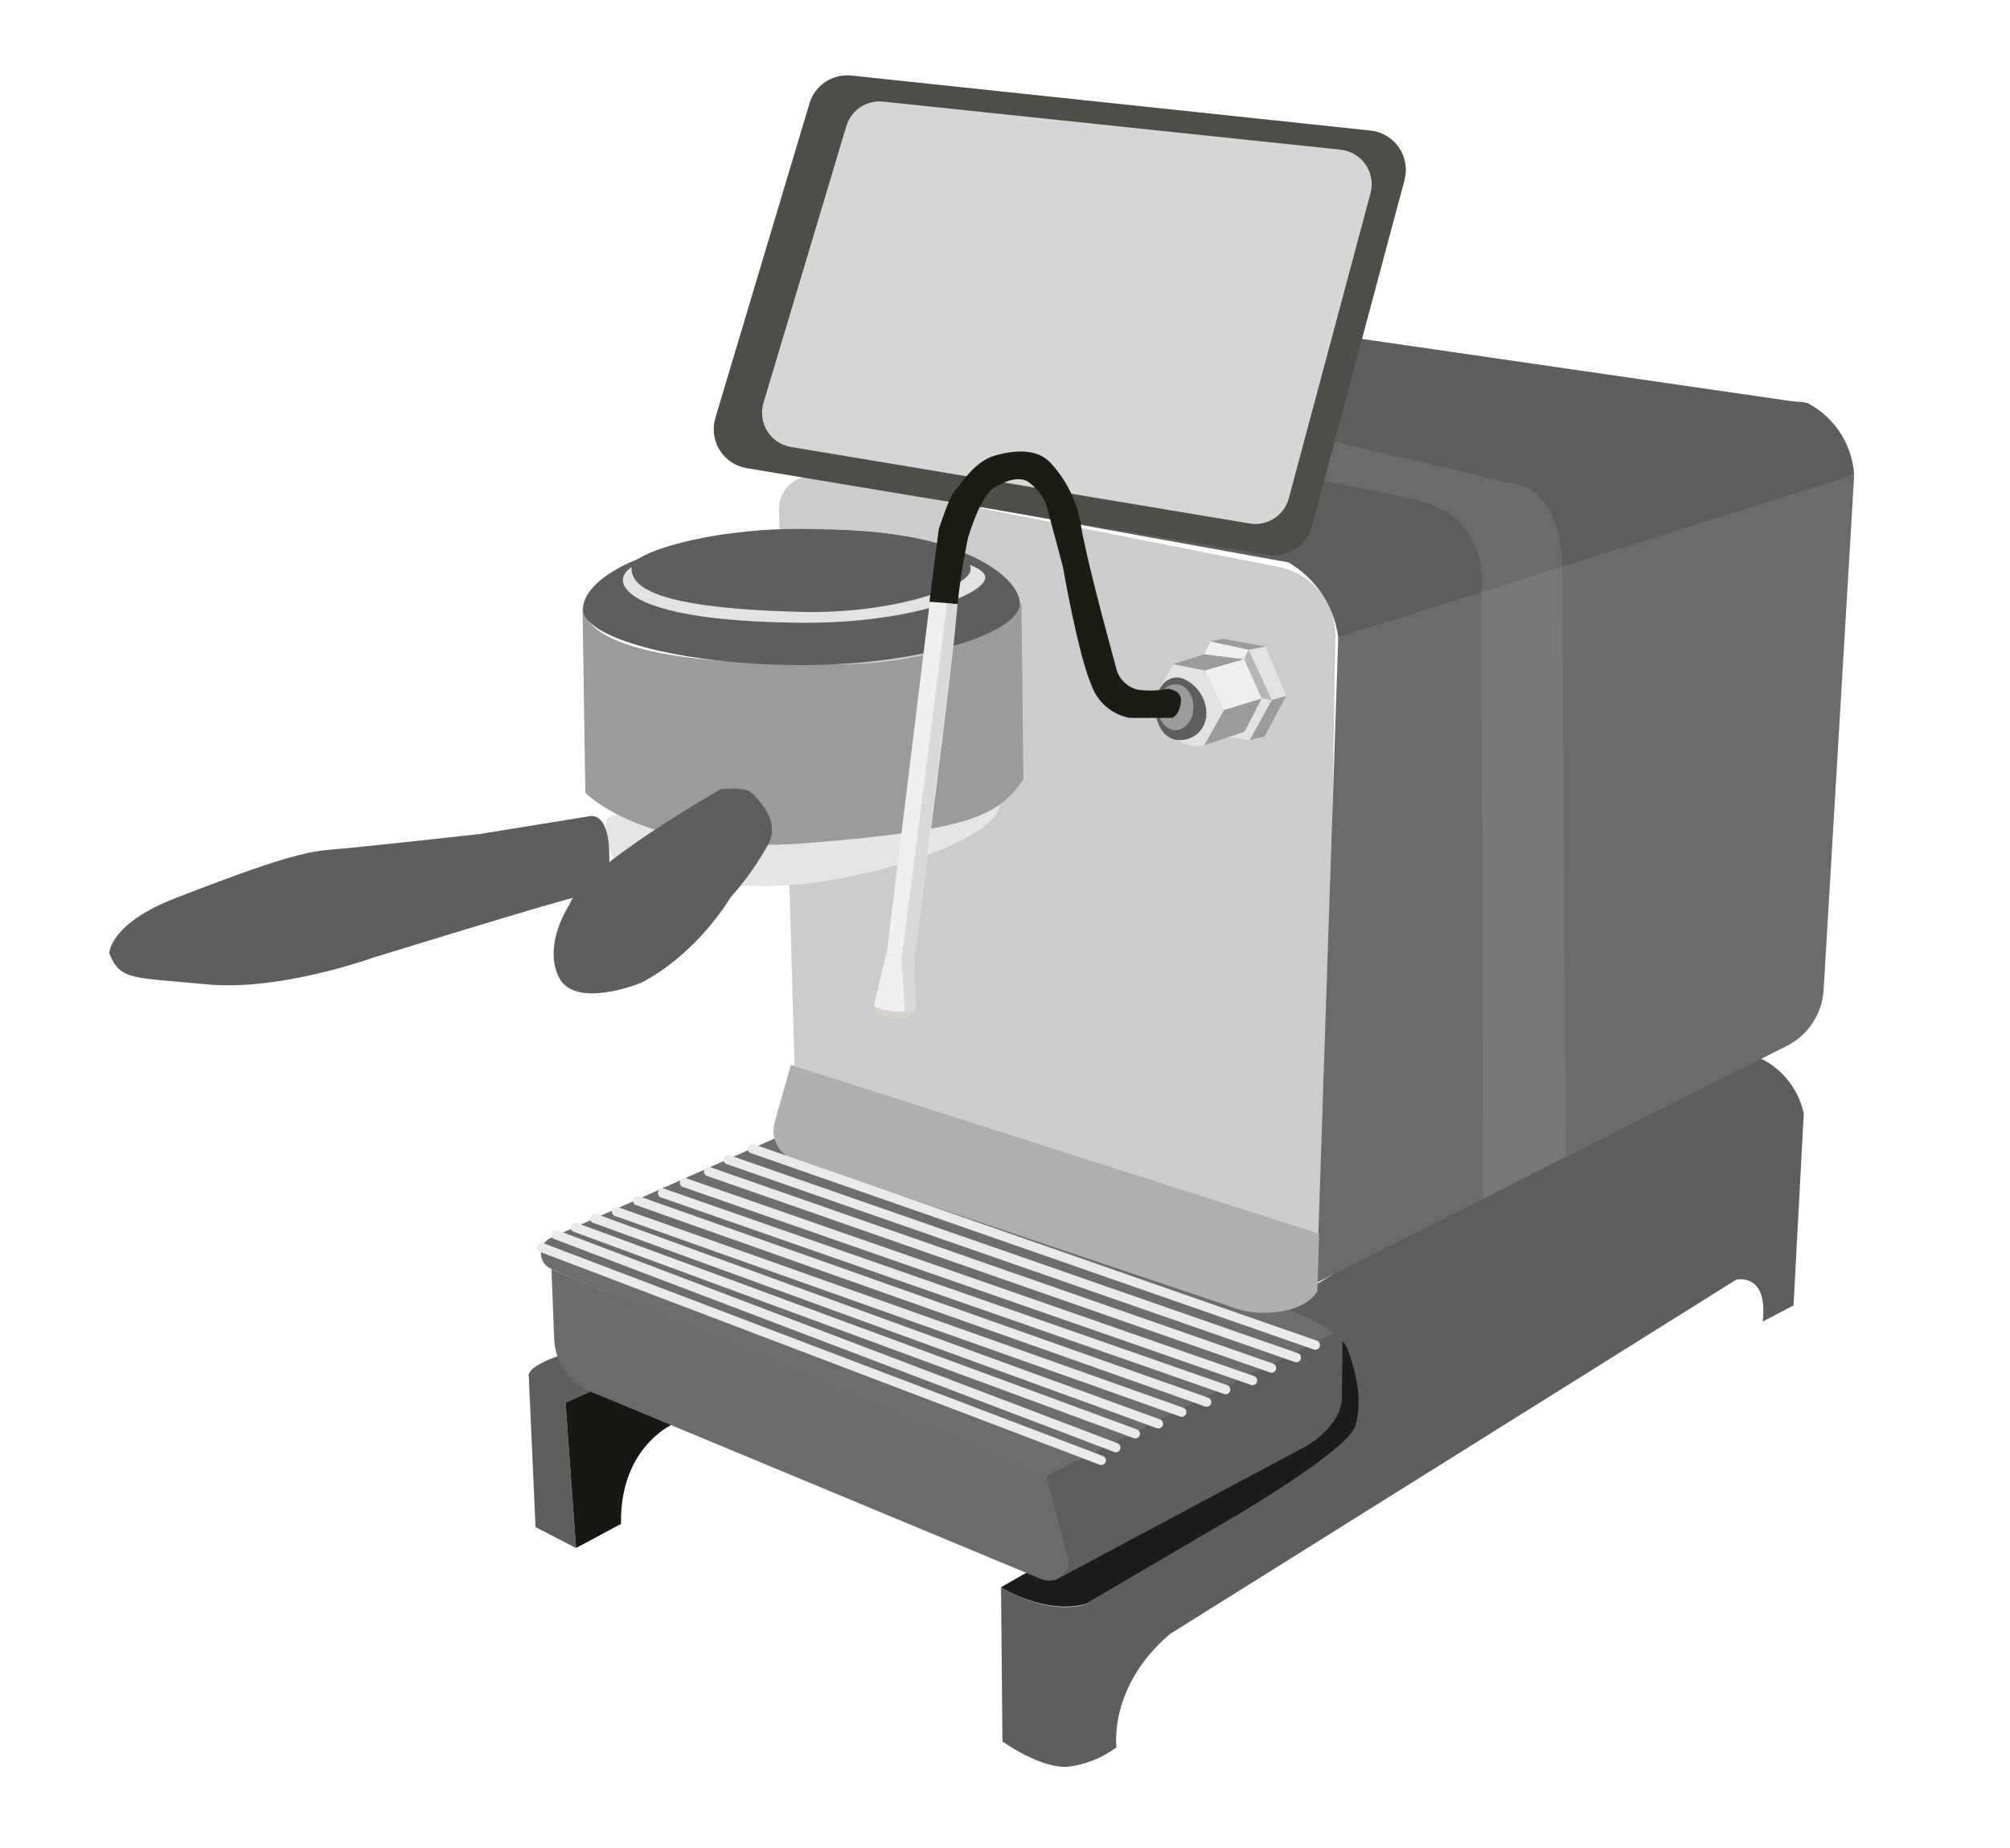
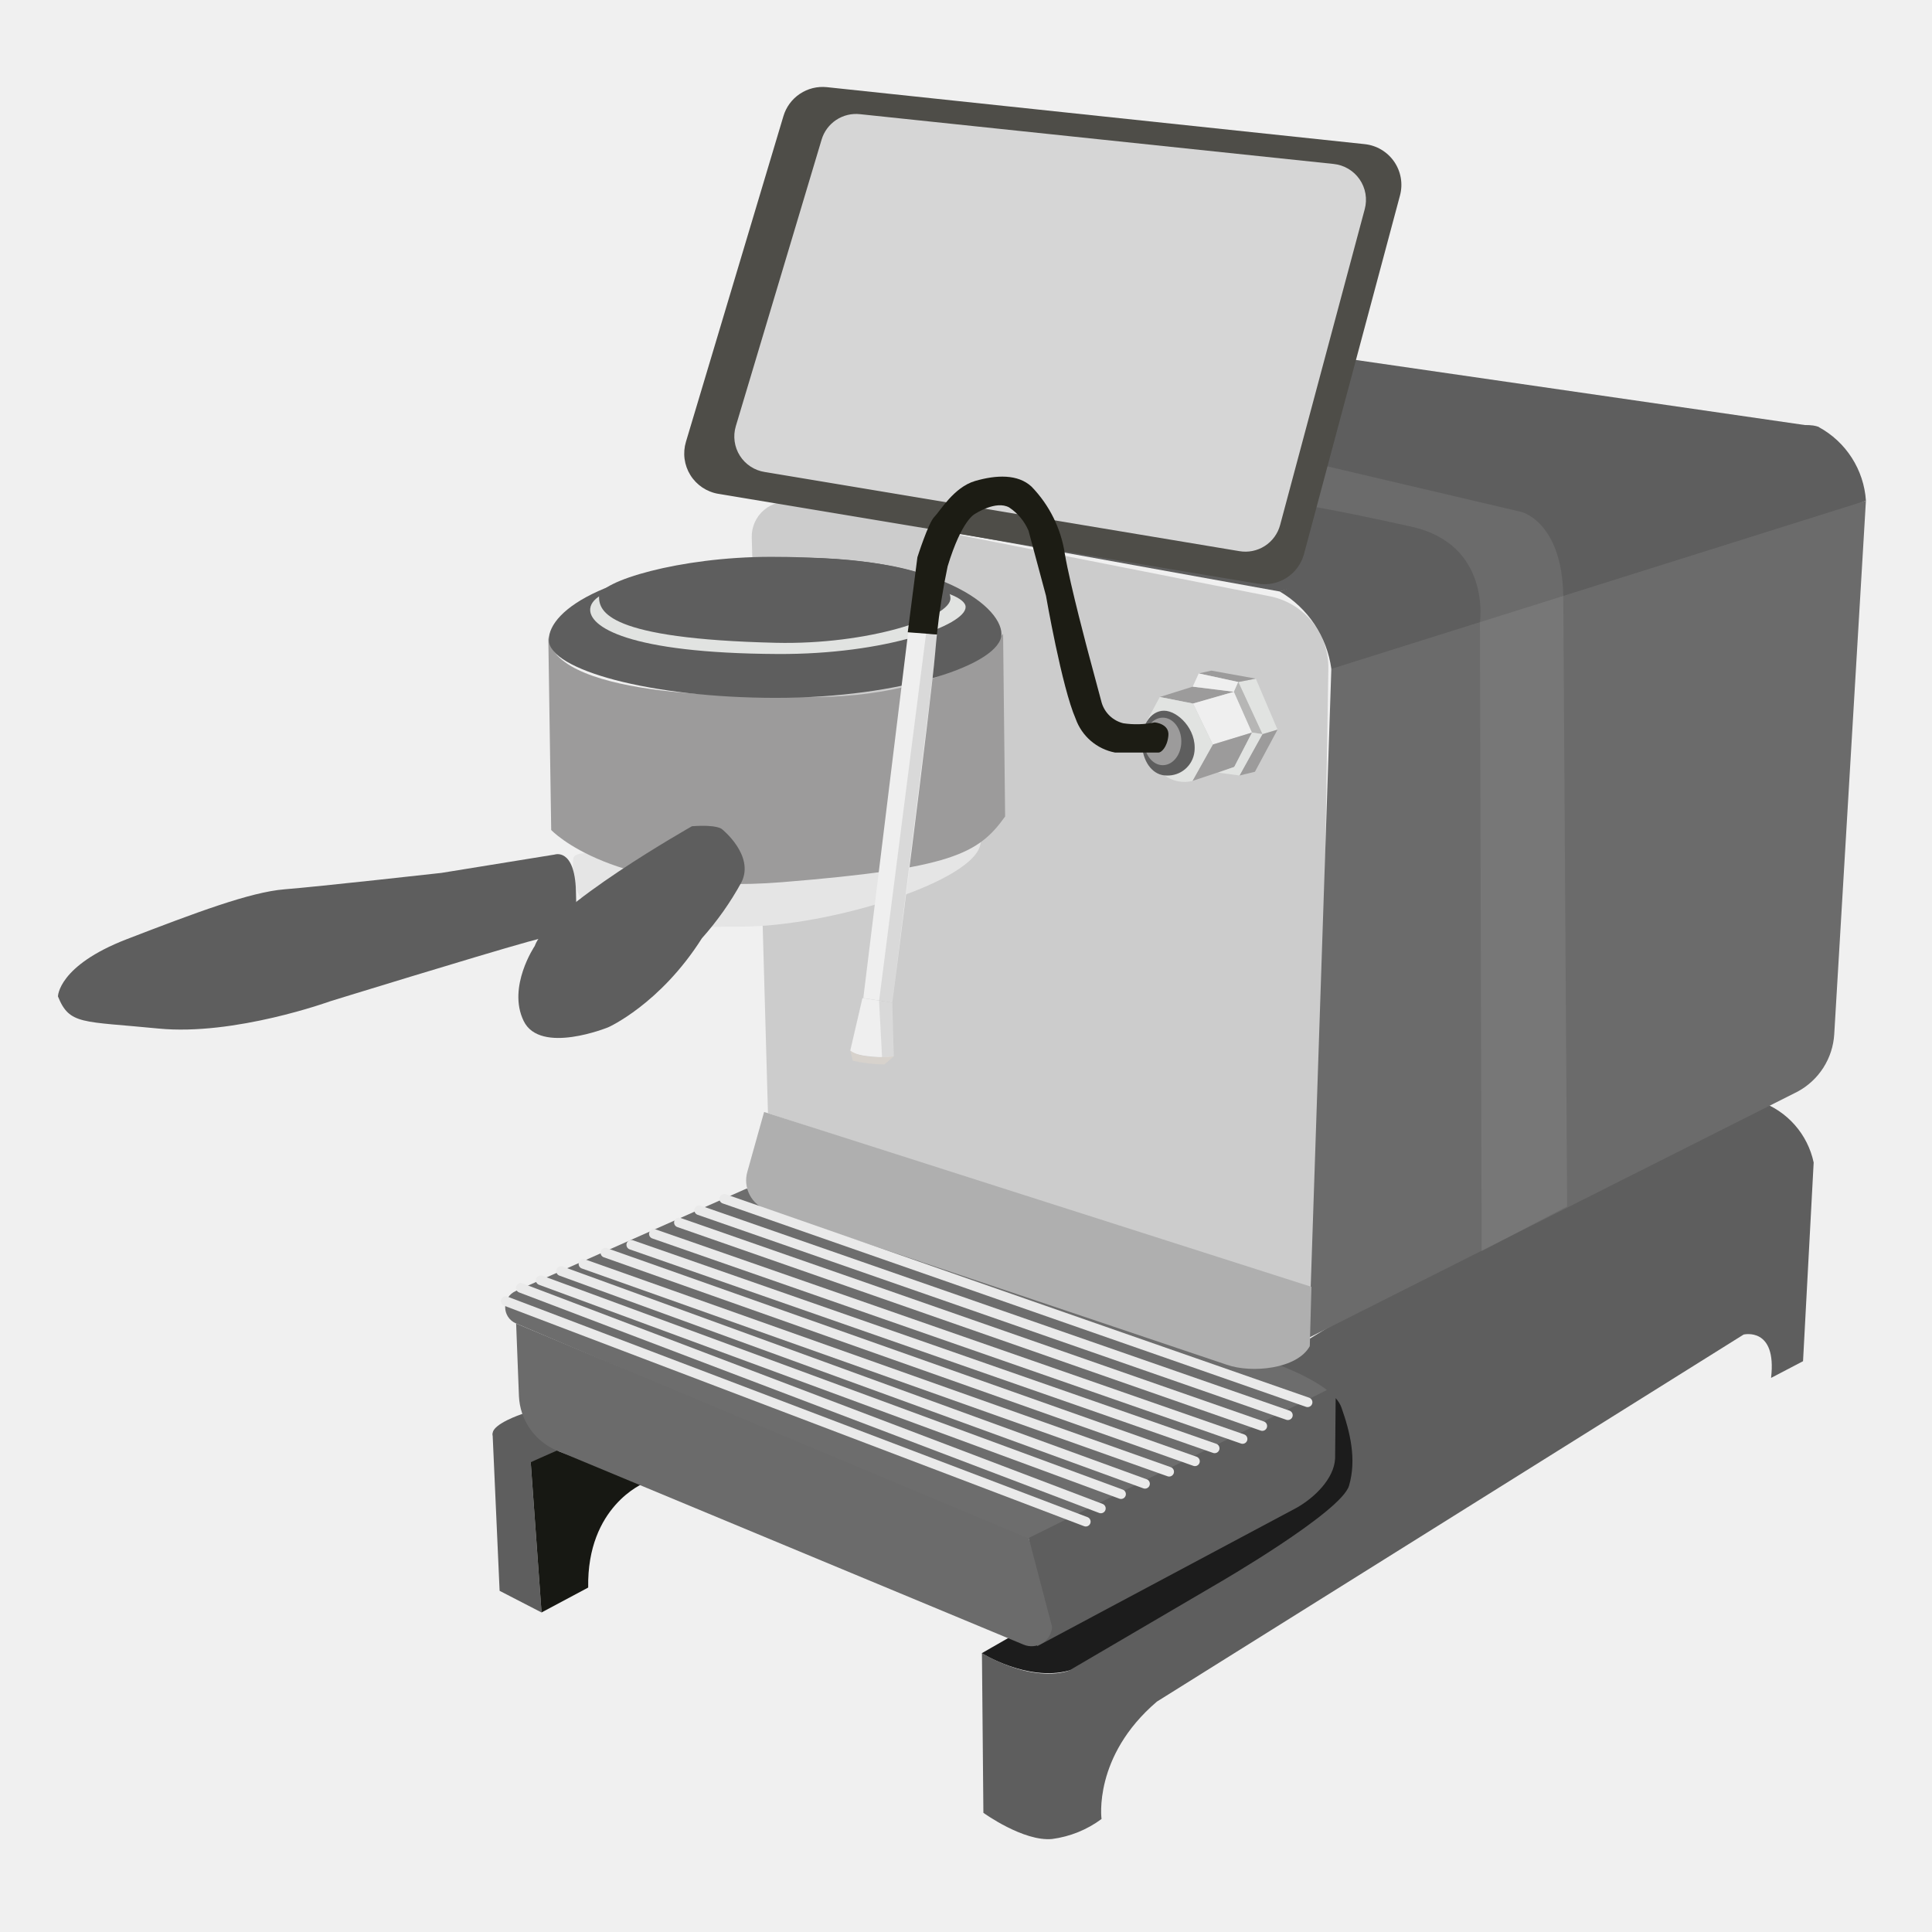
- <svg xmlns="http://www.w3.org/2000/svg" viewBox="0 0 215.59 198.12">
-   <defs>
-     <style>.cls-1,.cls-18{fill:#fff;}.cls-2{fill:#1c1c1c;}.cls-3{fill:#ccc;}.cls-4{fill:#6d6d6d;}.cls-16,.cls-5{fill:#5e5e5e;}.cls-6{fill:#171813;}.cls-17,.cls-7{fill:none;}.cls-8{fill:#e5e5e5;}.cls-9{fill:#6b6b6b;}.cls-10{fill:#afafaf;}.cls-11{fill:#9c9b9b;}.cls-12{fill:#e1e3e1;}.cls-13{fill:#efefef;}.cls-14{fill:#b6b6b5;}.cls-15{fill:#d7d2cc;}.cls-16{opacity:0.15;}.cls-17{stroke:#eaeaea;stroke-linecap:round;stroke-miterlimit:10;}.cls-18{opacity:0.08;}.cls-19{fill:#4e4d48;}.cls-20{fill:#d6d6d6;}.cls-21{fill:#1c1c14;}</style>
-   </defs>
-   <g id="Ebene_2" data-name="Ebene 2">
-     <g id="Ebene_2-2" data-name="Ebene 2">
-       <g id="Decent_Espresso" data-name="Decent Espresso">
-         <rect class="cls-1" width="215.59" height="198.12" />
-         <path class="cls-2" d="M110,168.7l-2.65,1.52s4.73,2.95,9,1.8,22-11,28.67-17.87c4.31-4.4-.39-10.77-.39-10.77l-3.24,2.17-1.23,7.15-26.91,15Z" />
-         <path class="cls-3" d="M142.16,132.87,85.22,114.32l-1.68-59.6a3.61,3.61,0,0,1,4.31-3.64L137,60.77a7.53,7.53,0,0,1,6.23,7.55Z" />
-         <path class="cls-4" d="M110,157.73l-50.9-21.67a1.82,1.82,0,0,1,0-3.33L83,122.12l59.89,19.76a.68.68,0,0,1,.15,1.22l-21.53,13.69A12.36,12.36,0,0,1,110,157.73Z" />
-         <path class="cls-5" d="M139.93,155.17l-26.84,14.32-.84-11.22L144,142.52l-.07,7.53C143.83,152.16,141.77,154.14,139.93,155.17Z" />
-         <polygon class="cls-5" points="82.99 50.34 138.2 60.31 194.02 43.29 129.57 33.95 82.99 50.34" />
-         <path class="cls-5" d="M138.2,60.31a11,11,0,0,1,5.34,8c.63,5.51,55.34-17.41,55.34-17.41A9.38,9.38,0,0,0,194,43.29C189.3,40.88,138.2,60.31,138.2,60.31Z" />
-         <path class="cls-5" d="M107.37,170.22l.15,16.52s4.15,3,7.12,2.71a11,11,0,0,0,5.11-2.07s-.9-6.49,5.73-12.15l60.74-38s3.46-.83,2.84,4.49l3.31-1.73,1.1-20.57a8.57,8.57,0,0,0-5.58-6.32c-4.74-1.51-50.55,27-50.55,27s6.33,2.11,7.24,4.67,1.59,5.39.79,8.11S131.78,163,131.78,163l-15.36,9S113.14,173.49,107.37,170.22Z" />
-         <polygon class="cls-5" points="60.66 150.44 61.78 166 57.44 163.76 56.71 147.44 60.66 150.44" />
-         <path class="cls-5" d="M59.72,145.47s-3,1-3,2,1.63,1.89,3.94,3l4.65-1.85-4.62-3.45Z" />
-         <path class="cls-6" d="M66.61,163.42,61.78,166l-1.12-15.56,2.71-1.2,9,3.38S66.46,155,66.61,163.42Z" />
-         <polygon class="cls-7" points="119.45 80.58 109.77 83.64 108.91 65.5 118.72 63.29 119.45 80.58" />
-         <polygon class="cls-7" points="108.68 65.67 89.63 63.91 90.86 56.98 118.42 63.12 108.68 65.67" />
-         <path class="cls-8" d="M65.06,88C64.42,96.18,73.33,95,82.49,95s24.34-4.73,24.74-8.65c.17-1.68-15.49,2.35-24.65,2.35S65.2,86.27,65.06,88Z" />
-         <path class="cls-5" d="M11.72,102.23s0-3.18,7.13-5.93,12.79-4.88,16.32-5.16,16.25-1.7,16.25-1.7l11.73-1.9s2.05-.71,2.19,3.74.07,3.89-5,5.3-20.41,6.14-20.41,6.14S30,106.33,22.1,105.55,12.92,105.2,11.72,102.23Z" />
-         <path class="cls-9" d="M191.81,112.08l-50.58,25.47,2.31-69.23,55.34-17.41-3.28,55.23A7.24,7.24,0,0,1,191.81,112.08Z" />
-         <path class="cls-10" d="M132.73,140.36l-47.54-16a3.25,3.25,0,0,1-2.1-4l1.73-6.17,56.66,18.1-.17,6.14C140,140.81,135.27,141.25,132.73,140.36Z" />
-         <path class="cls-11" d="M62.48,65l.3,20s6.41,6.82,23.92,5.4,20.29-2.91,23.07-6.8l-.21-18.92S104.19,72.48,85,71.08C85,71.08,63.17,71.63,62.48,65Z" />
-         <path class="cls-5" d="M109.39,64.72c0,3.1-10.34,6.6-23.35,6.6s-23.51-2.92-23.51-6,6.19-7.61,22.61-8.42C101.88,56.06,109.39,61.62,109.39,64.72Z" />
-         <path class="cls-12" d="M105.68,61.92c0,1.87-8.26,4.92-19.47,4.86-15.51-.08-19.58-2.84-19.39-4.7.25-2.39,7.35-3.55,18.56-3.55S105.68,60.05,105.68,61.92Z" />
-         <path class="cls-5" d="M104.11,61c.08,2-8.55,4.84-18.07,4.62-17.49-.41-18.31-3.24-18.31-4.79S76,56.72,85.55,56.72,104,58,104.11,61Z" />
-         <path class="cls-5" d="M77.35,84.61S62.5,93,61.08,97c0,0-2.87,4.24-1.15,7.77s8.76.65,8.76.65,5.36-2.38,9.69-9.21a31.22,31.22,0,0,0,4.1-5.81c1.37-2.77-2-5.47-2-5.47S80.06,84.41,77.35,84.61Z" />
-         <path class="cls-9" d="M111.68,169.33,63.37,149.24a6.41,6.41,0,0,1-3.93-5.65l-.29-7.5,53.08,22.26,2.4,9.14A2.13,2.13,0,0,1,111.68,169.33Z" />
-         <polygon class="cls-12" points="133.91 69.68 136.4 75.08 137.97 74.61 135.72 69.33 133.91 69.68" />
-         <polygon class="cls-11" points="136.4 75.08 134.03 79.36 135.63 78.97 137.97 74.61 136.4 75.08" />
-         <polygon class="cls-11" points="129.81 68.79 133.91 69.68 135.72 69.33 131.12 68.5 129.81 68.79" />
-         <polygon class="cls-11" points="125.78 71.23 129.22 71.91 133.46 70.69 129.19 70.16 125.78 71.23" />
-         <polygon class="cls-13" points="129.22 71.91 131.27 76.15 135.33 74.91 133.46 70.69 129.22 71.91" />
-         <polygon class="cls-11" points="131.27 76.15 129.16 79.92 133.49 78.47 135.33 74.91 131.27 76.15" />
-         <polygon class="cls-13" points="129.81 68.79 129.19 70.16 133.46 70.69 133.91 69.68 129.81 68.79" />
-         <polygon class="cls-14" points="133.91 69.68 136.41 75.08 135.33 74.91 133.46 70.69 133.91 69.68" />
-         <polygon class="cls-12" points="136.41 75.07 134.03 79.36 131.83 79.06 133.49 78.47 135.33 74.91 136.41 75.07" />
-         <path class="cls-12" d="M124.44,73.72l1.34-2.49,3.44.68,2.05,4.24-2.11,3.77a3.45,3.45,0,0,1-2.91-.59c-1-1,2.49-4,2.49-4l-2.19-1.87Z" />
-         <path class="cls-13" d="M98.09,102.87l.16,5.55-.3.14s-3.69,0-4.21-.73L95,102.4" />
-         <path class="cls-13" d="M102.71,64.76c-.06.61-.13,1.23-.18,1.89-.45,5.24-4.44,36.22-4.44,36.22l-3-.47,4.65-37.92" />
-         <path class="cls-15" d="M93.74,107.83l.26,1.06a16,16,0,0,0,3.27.38l1-.85S95,108.85,93.74,107.83Z" />
-         <path class="cls-5" d="M129.37,76.89a2.79,2.79,0,0,1-2.88,2.47c-1.39,0-2.34-1.29-2.52-2.85-.27-2.29.86-3.86,2.25-3.86S129.63,74.55,129.37,76.89Z" />
-         <ellipse class="cls-11" cx="126.09" cy="75.83" rx="1.92" ry="2.46" />
-         <polygon class="cls-16" points="98.1 102.83 96.72 102.71 101.6 64.57 102.81 64.73 98.1 102.83" />
-         <polygon class="cls-16" points="98.26 108.42 97.03 108.51 96.72 102.72 98.09 102.83 98.26 108.42" />
-         <line class="cls-17" x1="80.69" y1="123.18" x2="141.08" y2="144.24" />
-         <line class="cls-17" x1="78.1" y1="124.36" x2="139.04" y2="145.58" />
-         <line class="cls-17" x1="76" y1="125.63" x2="136.39" y2="146.7" />
-         <line class="cls-17" x1="73.41" y1="126.81" x2="134.35" y2="148.04" />
-         <line class="cls-17" x1="71.07" y1="127.94" x2="131.46" y2="149.01" />
-         <line class="cls-17" x1="68.39" y1="128.76" x2="129.42" y2="150.35" />
-         <line class="cls-17" x1="66.12" y1="129.92" x2="126.75" y2="151.43" />
-         <line class="cls-17" x1="63.8" y1="130.66" x2="124.25" y2="152.68" />
-         <line class="cls-17" x1="61.69" y1="131.61" x2="121.77" y2="153.75" />
-         <line class="cls-17" x1="59.63" y1="132.4" x2="119.68" y2="155.23" />
-         <line class="cls-17" x1="58.07" y1="133.77" x2="118.12" y2="156.6" />
-         <polygon class="cls-18" points="167.95 123.97 159.1 128.6 158.92 63.53 167.55 60.71 167.95 123.97" />
-         <path class="cls-18" d="M158.92,63.53s1.21-8.08-7.09-9.93-12.06-2.4-12.06-2.4l.86-4.43,22.58,5.3s4.19,1,4.34,8.64" />
-         <path class="cls-19" d="M135.93,59.5,80.08,50.2a4.23,4.23,0,0,1-3.35-5.39L86.82,11.1a4.23,4.23,0,0,1,4.49-3L147,14a4.24,4.24,0,0,1,3.65,5.3l-9.95,37.17A4.23,4.23,0,0,1,135.93,59.5Z" />
-         <path class="cls-20" d="M134,56.13,84.89,47.94a3.72,3.72,0,0,1-3-4.74l8.88-29.66a3.72,3.72,0,0,1,4-2.64l49,5.15A3.73,3.73,0,0,1,147,20.72l-8.76,32.7A3.72,3.72,0,0,1,134,56.13Z" />
-         <path class="cls-21" d="M102.71,64.76a68,68,0,0,1,1.11-7.06c1.48-4.87,2.84-5.43,2.84-5.43s2.16-1.43,3.53-.66a5.47,5.47,0,0,1,2,2.4L114,60.75s1.64,9.47,3.07,12.73a5.4,5.4,0,0,0,4.07,3.5s4.3,0,4.53,0,.87-.49,1-1.74-1.41-1.38-1.41-1.38a9.32,9.32,0,0,1-3.26.09,3.11,3.11,0,0,1-2.23-2.11l-1.34-5s-1.93-7.19-2.47-10.38a12.74,12.74,0,0,0-3.45-7c-1.41-1.32-3.65-1.23-5.85-.59s-3.62,3.12-4.23,3.73-1.74,4.16-1.74,4.16l-1,7.77" />
-       </g>
-     </g>
-   </g>
+ <svg xmlns="http://www.w3.org/2000/svg" width="200" height="200" viewBox="0 0 200 200" fill="none">
+   <path d="M104.28 169.622L101.63 171.142C101.63 171.142 106.36 174.092 110.63 172.942C114.9 171.792 132.63 161.942 139.3 155.072C143.61 150.672 138.91 144.302 138.91 144.302L135.67 146.472L134.44 153.622L107.53 168.622L104.28 169.622Z" fill="#1C1C1C" />
+   <path d="M136.44 133.792L79.5 115.242L77.82 55.642C77.805 55.101 77.913 54.563 78.134 54.068C78.356 53.574 78.686 53.135 79.1 52.786C79.514 52.436 80.001 52.184 80.526 52.048C81.05 51.913 81.599 51.897 82.13 52.002L131.28 61.692C133.048 62.002 134.647 62.933 135.789 64.317C136.932 65.701 137.542 67.448 137.51 69.242L136.44 133.792Z" fill="#CCCCCC" />
+   <path d="M104.28 158.652L53.38 136.982C53.057 136.84 52.783 136.607 52.59 136.311C52.398 136.015 52.295 135.67 52.295 135.317C52.295 134.964 52.398 134.619 52.59 134.324C52.783 134.028 53.057 133.795 53.38 133.652L77.28 123.042L137.17 142.802C137.292 142.843 137.4 142.917 137.482 143.017C137.564 143.116 137.615 143.237 137.631 143.365C137.647 143.493 137.626 143.622 137.571 143.739C137.516 143.855 137.429 143.953 137.32 144.022L115.79 157.712C114.093 158.794 112.157 159.445 110.151 159.609C108.146 159.773 106.13 159.444 104.28 158.652Z" fill="#6D6D6D" />
+   <path d="M134.21 156.092L107.37 170.412L106.53 159.192L138.28 143.442L138.21 150.972C138.11 153.082 136.05 155.062 134.21 156.092Z" fill="#5E5E5E" />
+   <path d="M77.27 51.262L132.48 61.232L188.3 44.212L123.85 34.872L77.27 51.262Z" fill="#5E5E5E" />
+   <path d="M132.48 61.232C133.918 62.074 135.146 63.232 136.071 64.618C136.996 66.004 137.594 67.582 137.82 69.232C138.45 74.742 193.16 51.822 193.16 51.822C193.054 50.245 192.55 48.721 191.697 47.391C190.844 46.06 189.669 44.967 188.28 44.212C183.58 41.802 132.48 61.232 132.48 61.232Z" fill="#5E5E5E" />
+   <path d="M101.65 171.142L101.8 187.662C101.8 187.662 105.95 190.662 108.92 190.372C110.771 190.127 112.53 189.415 114.03 188.302C114.03 188.302 113.13 181.812 119.76 176.152L180.5 138.152C180.5 138.152 183.96 137.322 183.34 142.642L186.65 140.912L187.75 120.342C187.443 118.897 186.768 117.556 185.791 116.449C184.813 115.341 183.566 114.506 182.17 114.022C177.43 112.512 131.62 141.022 131.62 141.022C131.62 141.022 137.95 143.132 138.86 145.692C139.77 148.252 140.45 151.082 139.65 153.802C138.85 156.522 126.06 163.922 126.06 163.922L110.7 172.922C110.7 172.922 107.42 174.412 101.65 171.142Z" fill="#5E5E5E" />
+   <path d="M54.94 151.362L56.06 166.922L51.72 164.682L50.99 148.362L54.94 151.362Z" fill="#5E5E5E" />
+   <path d="M54 146.392C54 146.392 51 147.392 51 148.392C51 149.392 52.63 150.282 54.94 151.392L59.59 149.542L54.97 146.092L54 146.392Z" fill="#5E5E5E" />
+   <path d="M60.89 164.342L56.06 166.922L54.94 151.362L57.65 150.162L66.65 153.542C66.65 153.542 60.74 155.922 60.89 164.342Z" fill="#171813" />
+   <path d="M59.34 88.922C58.7 97.102 67.61 95.922 76.77 95.922C85.93 95.922 101.11 91.192 101.51 87.272C101.68 85.592 86.02 89.622 76.86 89.622C67.7 89.622 59.48 87.192 59.34 88.922Z" fill="#E5E5E5" />
+   <path d="M6 103.152C6 103.152 6 99.972 13.13 97.222C20.26 94.472 25.92 92.342 29.45 92.062C32.98 91.782 45.7 90.362 45.7 90.362L57.43 88.462C57.43 88.462 59.48 87.752 59.62 92.202C59.76 96.652 59.69 96.092 54.62 97.502C49.55 98.912 34.21 103.642 34.21 103.642C34.21 103.642 24.28 107.252 16.38 106.472C8.48 105.692 7.2 106.122 6 103.152Z" fill="#5E5E5E" />
+   <path d="M186.09 113.002L135.51 138.472L137.82 69.242L193.16 51.832L189.88 107.062C189.806 108.293 189.419 109.485 188.756 110.524C188.093 111.564 187.175 112.417 186.09 113.002Z" fill="#6B6B6B" />
+   <path d="M127.01 141.282L79.47 125.282C78.669 125.018 78.003 124.453 77.611 123.707C77.219 122.961 77.133 122.091 77.37 121.282L79.1 115.112L135.76 133.212L135.59 139.352C134.28 141.732 129.55 142.172 127.01 141.282Z" fill="#AFAFAF" />
+   <path d="M56.76 65.922L57.06 85.922C57.06 85.922 63.47 92.742 80.98 91.322C98.49 89.902 101.27 88.412 104.05 84.522L103.84 65.602C103.84 65.602 98.47 73.402 79.28 72.002C79.28 72.002 57.45 72.552 56.76 65.922Z" fill="#9C9B9B" />
+   <path d="M103.67 65.642C103.67 68.742 93.33 72.242 80.32 72.242C67.31 72.242 56.81 69.322 56.81 66.242C56.81 63.162 63 58.632 79.42 57.822C96.16 56.982 103.67 62.542 103.67 65.642Z" fill="#5E5E5E" />
+   <path d="M99.96 62.842C99.96 64.712 91.7 67.762 80.49 67.702C64.98 67.622 60.91 64.862 61.1 63.002C61.35 60.612 68.45 59.452 79.66 59.452C90.87 59.452 99.96 60.972 99.96 62.842Z" fill="#E1E3E1" />
+   <path d="M98.39 61.922C98.47 63.922 89.84 66.762 80.32 66.542C62.83 66.132 62.01 63.302 62.01 61.752C62.01 60.202 70.28 57.642 79.83 57.642C89.38 57.642 98.28 58.922 98.39 61.922Z" fill="#5E5E5E" />
+   <path d="M71.63 85.532C71.63 85.532 56.78 93.922 55.36 97.922C55.36 97.922 52.49 102.162 54.21 105.692C55.93 109.222 62.97 106.342 62.97 106.342C62.97 106.342 68.33 103.962 72.66 97.132C74.243 95.358 75.619 93.409 76.76 91.322C78.13 88.552 74.76 85.852 74.76 85.852C74.76 85.852 74.34 85.332 71.63 85.532Z" fill="#5E5E5E" />
+   <path d="M105.96 170.252L57.65 150.162C56.526 149.692 55.559 148.91 54.863 147.909C54.166 146.909 53.77 145.73 53.72 144.512L53.43 137.012L106.51 159.272L108.91 168.412C108.89 168.752 108.789 169.082 108.615 169.375C108.442 169.668 108.2 169.915 107.911 170.095C107.622 170.275 107.294 170.384 106.955 170.411C106.615 170.438 106.274 170.384 105.96 170.252Z" fill="#6B6B6B" />
+   <path d="M128.19 70.602L130.68 76.002L132.25 75.532L130 70.252L128.19 70.602Z" fill="#E1E3E1" />
+   <path d="M130.68 76.002L128.31 80.282L129.91 79.892L132.25 75.532L130.68 76.002Z" fill="#9C9B9B" />
+   <path d="M124.09 69.712L128.19 70.602L130 70.252L125.4 69.422L124.09 69.712Z" fill="#9C9B9B" />
+   <path d="M120.06 72.152L123.5 72.832L127.74 71.612L123.47 71.082L120.06 72.152Z" fill="#9C9B9B" />
+   <path d="M123.5 72.832L125.55 77.072L129.61 75.832L127.74 71.612L123.5 72.832Z" fill="#EFEFEF" />
+   <path d="M125.55 77.072L123.44 80.842L127.77 79.392L129.61 75.832L125.55 77.072Z" fill="#9C9B9B" />
+   <path d="M124.09 69.712L123.47 71.082L127.74 71.612L128.19 70.602L124.09 69.712Z" fill="#EFEFEF" />
+   <path d="M128.19 70.602L130.69 76.002L129.61 75.832L127.74 71.612L128.19 70.602Z" fill="#B6B6B5" />
+   <path d="M130.69 75.992L128.31 80.282L126.11 79.982L127.77 79.392L129.61 75.832L130.69 75.992Z" fill="#E1E3E1" />
+   <path d="M118.72 74.642L120.06 72.152L123.5 72.832L125.55 77.072L123.44 80.842C122.942 80.967 122.422 80.978 121.918 80.876C121.415 80.774 120.941 80.561 120.53 80.252C119.53 79.252 123.02 76.252 123.02 76.252L120.83 74.382L118.72 74.642Z" fill="#E1E3E1" />
+   <path d="M92.37 103.792L92.53 109.342L92.23 109.482C92.23 109.482 88.54 109.482 88.02 108.752L89.28 103.322" fill="#EFEFEF" />
+   <path d="M96.99 65.682C96.93 66.292 96.86 66.912 96.81 67.572C96.36 72.812 92.37 103.792 92.37 103.792L89.37 103.322L94.02 65.402" fill="#EFEFEF" />
+   <path d="M88.02 108.752L88.28 109.812C89.354 110.051 90.45 110.178 91.55 110.192L92.55 109.342C92.55 109.342 89.28 109.772 88.02 108.752Z" fill="#D7D2CC" />
+   <path d="M123.65 77.812C123.57 78.511 123.229 79.154 122.695 79.612C122.161 80.07 121.473 80.309 120.77 80.282C119.38 80.282 118.43 78.992 118.25 77.432C117.98 75.142 119.11 73.572 120.5 73.572C121.89 73.572 123.91 75.472 123.65 77.812Z" fill="#5E5E5E" />
+   <path d="M120.37 79.212C121.431 79.212 122.29 78.111 122.29 76.752C122.29 75.394 121.431 74.292 120.37 74.292C119.31 74.292 118.45 75.394 118.45 76.752C118.45 78.111 119.31 79.212 120.37 79.212Z" fill="#9C9B9B" />
+   <path opacity="0.15" d="M92.38 103.752L91 103.632L95.88 65.492L97.09 65.652L92.38 103.752Z" fill="#5E5E5E" />
+   <path opacity="0.15" d="M92.54 109.342L91.31 109.432L91 103.642L92.37 103.752L92.54 109.342Z" fill="#5E5E5E" />
+   <path d="M74.97 124.102L135.36 145.162" stroke="#EAEAEA" stroke-miterlimit="10" stroke-linecap="round" />
+   <path d="M72.38 125.282L133.32 146.502" stroke="#EAEAEA" stroke-miterlimit="10" stroke-linecap="round" />
+   <path d="M70.28 126.552L130.67 147.622" stroke="#EAEAEA" stroke-miterlimit="10" stroke-linecap="round" />
+   <path d="M67.69 127.732L128.63 148.962" stroke="#EAEAEA" stroke-miterlimit="10" stroke-linecap="round" />
+   <path d="M65.35 128.862L125.74 149.932" stroke="#EAEAEA" stroke-miterlimit="10" stroke-linecap="round" />
+   <path d="M62.67 129.682L123.7 151.272" stroke="#EAEAEA" stroke-miterlimit="10" stroke-linecap="round" />
+   <path d="M60.4 130.842L121.03 152.352" stroke="#EAEAEA" stroke-miterlimit="10" stroke-linecap="round" />
+   <path d="M58.08 131.582L118.53 153.602" stroke="#EAEAEA" stroke-miterlimit="10" stroke-linecap="round" />
+   <path d="M55.97 132.532L116.05 154.672" stroke="#EAEAEA" stroke-miterlimit="10" stroke-linecap="round" />
+   <path d="M53.91 133.322L113.96 156.152" stroke="#EAEAEA" stroke-miterlimit="10" stroke-linecap="round" />
+   <path d="M52.35 134.692L112.4 157.522" stroke="#EAEAEA" stroke-miterlimit="10" stroke-linecap="round" />
+   <path opacity="0.08" d="M162.23 124.892L153.38 129.522L153.2 64.452L161.83 61.632L162.23 124.892Z" fill="white" />
+   <path opacity="0.08" d="M153.2 64.452C153.2 64.452 154.41 56.372 146.11 54.522C137.81 52.672 134.05 52.122 134.05 52.122L134.91 47.692L157.49 52.992C157.49 52.992 161.68 53.992 161.83 61.632" fill="white" />
+   <path d="M130.21 60.422L74.36 51.122C73.768 51.023 73.204 50.798 72.705 50.464C72.207 50.13 71.785 49.694 71.468 49.184C71.151 48.674 70.946 48.102 70.867 47.507C70.788 46.912 70.837 46.307 71.01 45.732L81.1 12.022C81.381 11.077 81.984 10.26 82.804 9.713C83.624 9.165 84.609 8.921 85.59 9.022L141.28 14.922C141.888 14.987 142.474 15.182 142.999 15.495C143.525 15.808 143.976 16.23 144.323 16.734C144.669 17.237 144.903 17.809 145.008 18.412C145.113 19.014 145.086 19.631 144.93 20.222L134.98 57.392C134.698 58.397 134.055 59.261 133.175 59.821C132.295 60.38 131.239 60.594 130.21 60.422Z" fill="#4E4D48" />
+   <path d="M128.28 57.052L79.17 48.862C78.644 48.782 78.142 48.589 77.698 48.298C77.253 48.007 76.876 47.624 76.591 47.175C76.307 46.726 76.122 46.221 76.05 45.694C75.977 45.168 76.018 44.632 76.17 44.122L85.05 14.462C85.298 13.621 85.836 12.895 86.568 12.412C87.3 11.929 88.179 11.72 89.05 11.822L138.05 16.972C138.587 17.027 139.106 17.197 139.571 17.471C140.036 17.746 140.436 18.118 140.743 18.562C141.05 19.006 141.257 19.511 141.35 20.043C141.442 20.575 141.419 21.121 141.28 21.642L132.52 54.342C132.281 55.243 131.713 56.021 130.928 56.523C130.142 57.025 129.198 57.214 128.28 57.052Z" fill="#D6D6D6" />
+   <path d="M96.99 65.682C97.236 63.311 97.607 60.955 98.1 58.622C99.58 53.752 100.94 53.192 100.94 53.192C100.94 53.192 103.1 51.762 104.47 52.532C105.356 53.121 106.051 53.955 106.47 54.932L108.28 61.672C108.28 61.672 109.92 71.142 111.35 74.402C111.665 75.29 112.206 76.08 112.92 76.694C113.633 77.308 114.496 77.724 115.42 77.902C115.42 77.902 119.72 77.902 119.95 77.902C120.18 77.902 120.82 77.412 120.95 76.162C121.08 74.912 119.54 74.782 119.54 74.782C118.467 75.004 117.364 75.034 116.28 74.872C115.758 74.743 115.278 74.481 114.887 74.112C114.496 73.742 114.208 73.277 114.05 72.762L112.71 67.762C112.71 67.762 110.78 60.572 110.24 57.382C109.851 54.745 108.644 52.297 106.79 50.382C105.38 49.062 103.14 49.152 100.94 49.792C98.74 50.432 97.32 52.912 96.71 53.522C96.1 54.132 94.97 57.682 94.97 57.682L93.97 65.452" fill="#1C1C14" />
</svg>
